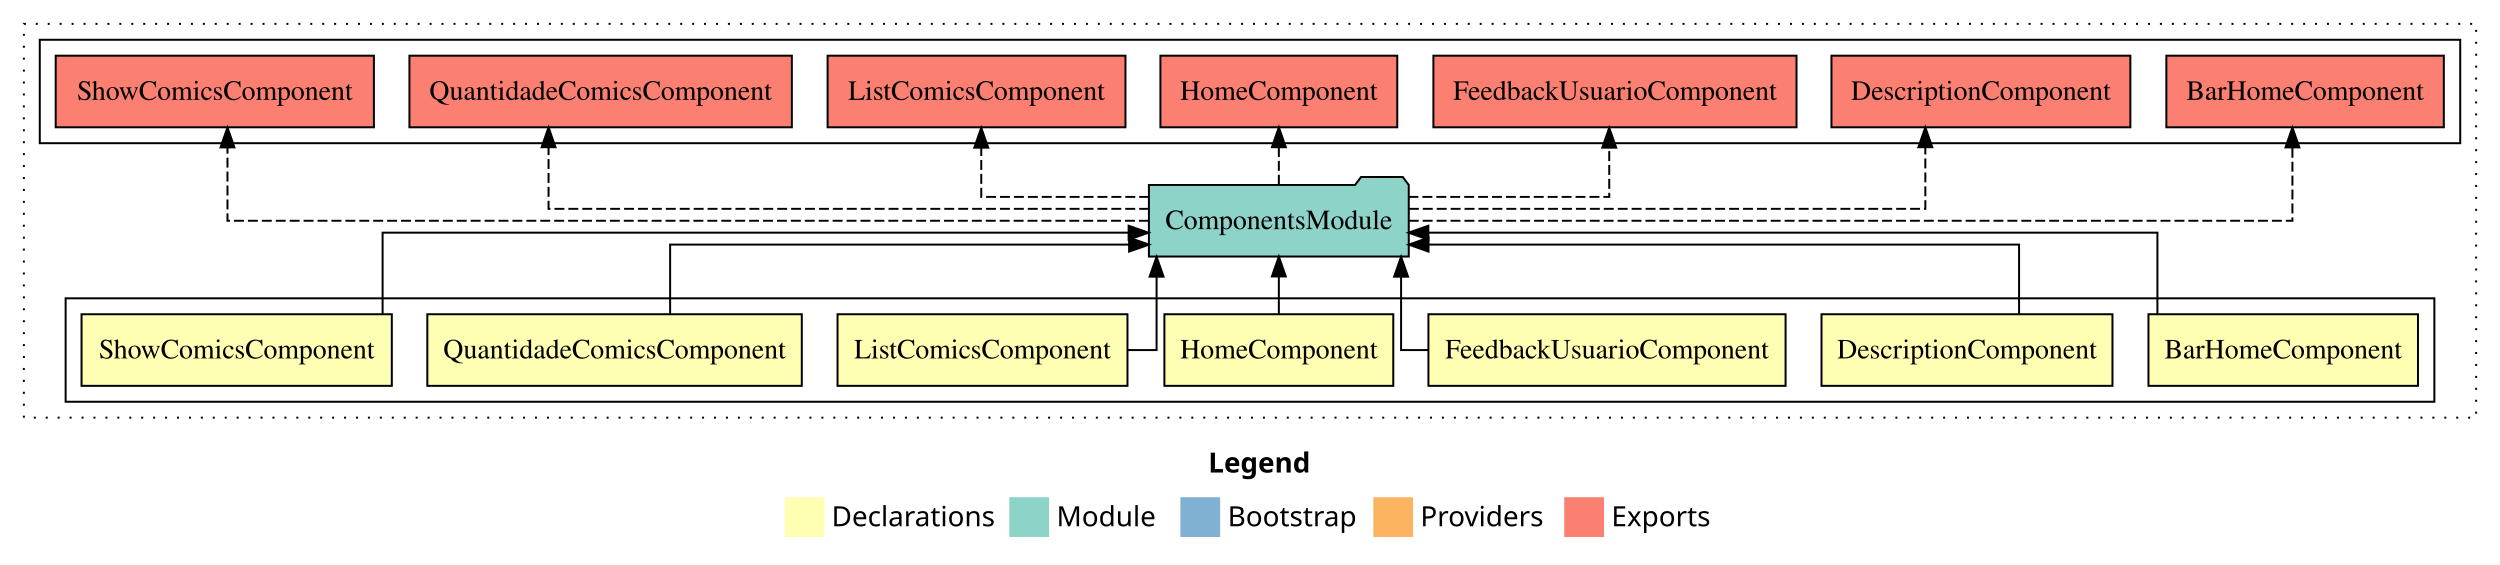
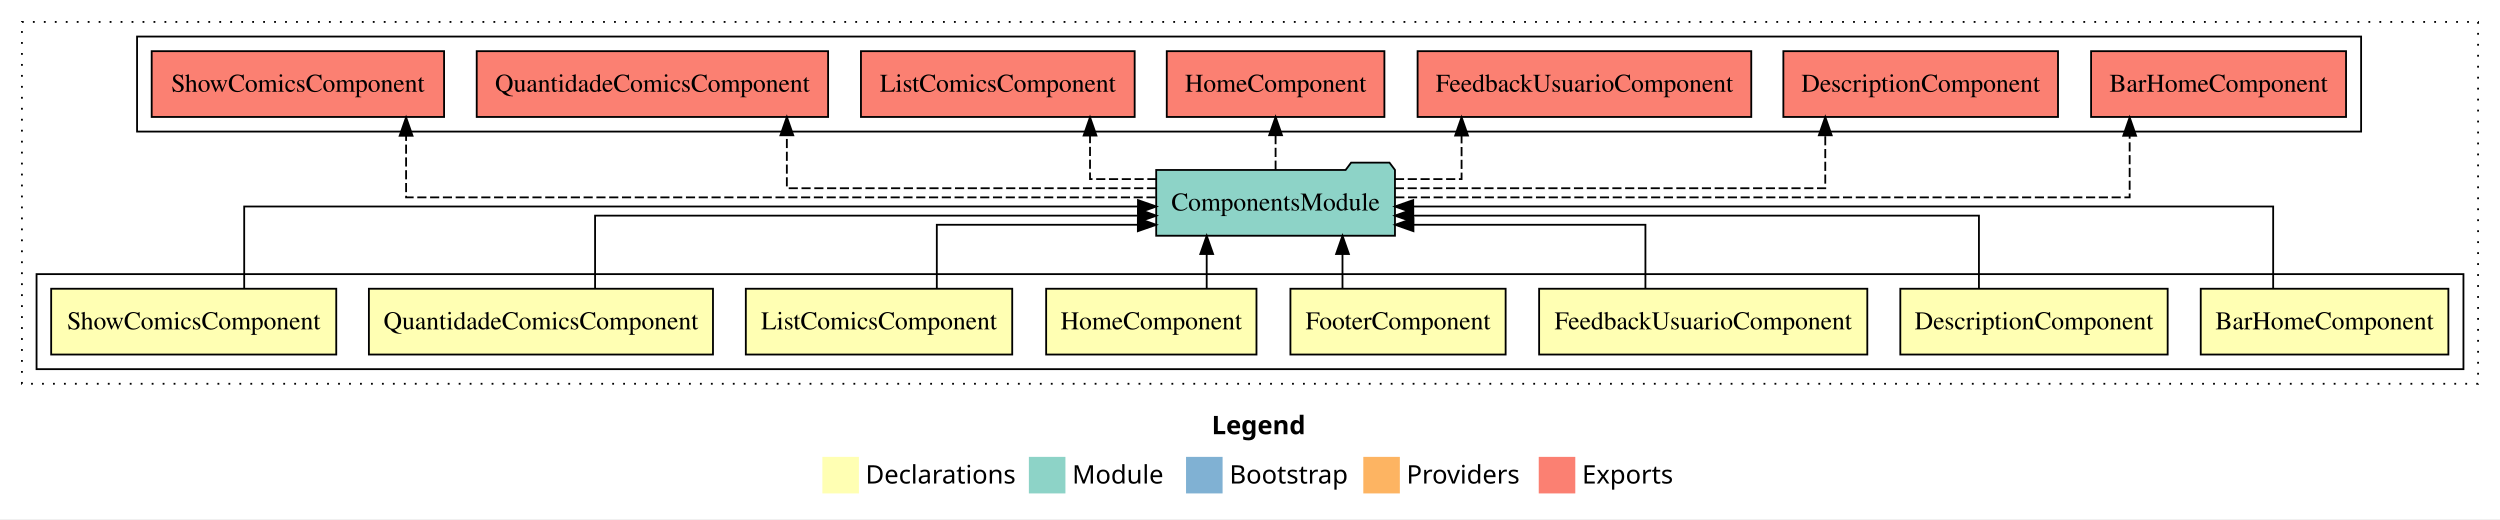
- <svg xmlns="http://www.w3.org/2000/svg" width="1257pt" height="284pt" viewBox="0.00 0.00 1257.00 284.00">
+ <svg xmlns="http://www.w3.org/2000/svg" width="1368pt" height="284pt" viewBox="0.00 0.00 1368.00 284.00">
  <g id="graph0" class="graph" transform="scale(1 1) rotate(0) translate(4 280)">
-     <polygon fill="#ffffff" stroke="transparent" points="-4,4 -4,-280 1253,-280 1253,4 -4,4" />
-     <text text-anchor="start" x="603.509" y="-42.4" font-family="sans-serif" font-weight="bold" font-size="14.00" fill="#000000">Legend</text>
-     <polygon fill="#ffffb3" stroke="transparent" points="390.5,-10 390.5,-30 410.5,-30 410.5,-10 390.5,-10" />
-     <text text-anchor="start" x="414.129" y="-15.4" font-family="sans-serif" font-size="14.00" fill="#000000">  Declarations</text>
-     <polygon fill="#8dd3c7" stroke="transparent" points="503.5,-10 503.5,-30 523.5,-30 523.5,-10 503.5,-10" />
-     <text text-anchor="start" x="527.225" y="-15.4" font-family="sans-serif" font-size="14.00" fill="#000000">  Module</text>
-     <polygon fill="#80b1d3" stroke="transparent" points="589.5,-10 589.5,-30 609.5,-30 609.5,-10 589.5,-10" />
-     <text text-anchor="start" x="613.281" y="-15.4" font-family="sans-serif" font-size="14.00" fill="#000000">  Bootstrap</text>
-     <polygon fill="#fdb462" stroke="transparent" points="686.5,-10 686.5,-30 706.5,-30 706.5,-10 686.5,-10" />
-     <text text-anchor="start" x="710.173" y="-15.4" font-family="sans-serif" font-size="14.00" fill="#000000">  Providers</text>
-     <polygon fill="#fb8072" stroke="transparent" points="782.5,-10 782.5,-30 802.5,-30 802.5,-10 782.5,-10" />
-     <text text-anchor="start" x="806.226" y="-15.4" font-family="sans-serif" font-size="14.00" fill="#000000">  Exports</text>
+     <polygon fill="#ffffff" stroke="transparent" points="-4,4 -4,-280 1364,-280 1364,4 -4,4" />
+     <text text-anchor="start" x="659.009" y="-42.4" font-family="sans-serif" font-weight="bold" font-size="14.00" fill="#000000">Legend</text>
+     <polygon fill="#ffffb3" stroke="transparent" points="446,-10 446,-30 466,-30 466,-10 446,-10" />
+     <text text-anchor="start" x="469.629" y="-15.4" font-family="sans-serif" font-size="14.00" fill="#000000">  Declarations</text>
+     <polygon fill="#8dd3c7" stroke="transparent" points="559,-10 559,-30 579,-30 579,-10 559,-10" />
+     <text text-anchor="start" x="582.725" y="-15.4" font-family="sans-serif" font-size="14.00" fill="#000000">  Module</text>
+     <polygon fill="#80b1d3" stroke="transparent" points="645,-10 645,-30 665,-30 665,-10 645,-10" />
+     <text text-anchor="start" x="668.781" y="-15.4" font-family="sans-serif" font-size="14.00" fill="#000000">  Bootstrap</text>
+     <polygon fill="#fdb462" stroke="transparent" points="742,-10 742,-30 762,-30 762,-10 742,-10" />
+     <text text-anchor="start" x="765.673" y="-15.4" font-family="sans-serif" font-size="14.00" fill="#000000">  Providers</text>
+     <polygon fill="#fb8072" stroke="transparent" points="838,-10 838,-30 858,-30 858,-10 838,-10" />
+     <text text-anchor="start" x="861.726" y="-15.4" font-family="sans-serif" font-size="14.00" fill="#000000">  Exports</text>
    <g id="clust1" class="cluster">
-       <polygon fill="none" stroke="#000000" stroke-dasharray="1,5" points="8,-70 8,-268 1241,-268 1241,-70 8,-70" />
+       <polygon fill="none" stroke="#000000" stroke-dasharray="1,5" points="8,-70 8,-268 1352,-268 1352,-70 8,-70" />
    </g>
    <g id="clust2" class="cluster">
-       <polygon fill="none" stroke="#000000" points="29,-78 29,-130 1220,-130 1220,-78 29,-78" />
+       <polygon fill="none" stroke="#000000" points="16,-78 16,-130 1344,-130 1344,-78 16,-78" />
    </g>
-     <g id="clust11" class="cluster">
-       <polygon fill="none" stroke="#000000" points="16,-208 16,-260 1233,-260 1233,-208 16,-208" />
+     <g id="clust12" class="cluster">
+       <polygon fill="none" stroke="#000000" points="71,-208 71,-260 1288,-260 1288,-208 71,-208" />
    </g>
    <g id="node1" class="node">
-       <polygon fill="#ffffb3" stroke="#000000" points="1211.756,-122 1076.244,-122 1076.244,-86 1211.756,-86 1211.756,-122" />
-       <text text-anchor="middle" x="1144" y="-99.8" font-family="Times,serif" font-size="14.00" fill="#000000">BarHomeComponent</text>
+       <polygon fill="#ffffb3" stroke="#000000" points="1335.756,-122 1200.244,-122 1200.244,-86 1335.756,-86 1335.756,-122" />
+       <text text-anchor="middle" x="1268" y="-99.8" font-family="Times,serif" font-size="14.00" fill="#000000">BarHomeComponent</text>
+     </g>
+     <g id="node9" class="node">
+       <polygon fill="#8dd3c7" stroke="#000000" points="759.327,-187 756.327,-191 735.327,-191 732.327,-187 628.673,-187 628.673,-151 759.327,-151 759.327,-187" />
+       <text text-anchor="middle" x="694" y="-164.8" font-family="Times,serif" font-size="14.00" fill="#000000">ComponentsModule</text>
+     </g>
+     <g id="edge1" class="edge">
+       <path fill="none" stroke="#000000" d="M1239.875,-122.222C1239.875,-140.828 1239.875,-167 1239.875,-167 1239.875,-167 769.303,-167 769.303,-167" />
+       <polygon fill="#000000" stroke="#000000" points="769.303,-163.5 759.303,-167 769.303,-170.5 769.303,-163.5" />
+     </g>
+     <g id="node2" class="node">
+       <polygon fill="#ffffb3" stroke="#000000" points="1182.146,-122 1035.854,-122 1035.854,-86 1182.146,-86 1182.146,-122" />
+       <text text-anchor="middle" x="1109" y="-99.8" font-family="Times,serif" font-size="14.00" fill="#000000">DescriptionComponent</text>
+     </g>
+     <g id="edge2" class="edge">
+       <path fill="none" stroke="#000000" d="M1078.875,-122.034C1078.875,-139.06 1078.875,-162 1078.875,-162 1078.875,-162 769.289,-162 769.289,-162" />
+       <polygon fill="#000000" stroke="#000000" points="769.289,-158.5 759.289,-162 769.289,-165.5 769.289,-158.5" />
+     </g>
+     <g id="node3" class="node">
+       <polygon fill="#ffffb3" stroke="#000000" points="1017.791,-122 838.209,-122 838.209,-86 1017.791,-86 1017.791,-122" />
+       <text text-anchor="middle" x="928" y="-99.8" font-family="Times,serif" font-size="14.00" fill="#000000">FeedbackUsuarioComponent</text>
+     </g>
+     <g id="edge3" class="edge">
+       <path fill="none" stroke="#000000" d="M896.375,-122.24C896.375,-137.571 896.375,-157 896.375,-157 896.375,-157 769.426,-157 769.426,-157" />
+       <polygon fill="#000000" stroke="#000000" points="769.426,-153.5 759.426,-157 769.426,-160.5 769.426,-153.5" />
+     </g>
+     <g id="node4" class="node">
+       <polygon fill="#ffffb3" stroke="#000000" points="819.881,-122 702.119,-122 702.119,-86 819.881,-86 819.881,-122" />
+       <text text-anchor="middle" x="761" y="-99.8" font-family="Times,serif" font-size="14.00" fill="#000000">FooterComponent</text>
+     </g>
+     <g id="edge4" class="edge">
+       <path fill="none" stroke="#000000" d="M730.611,-122.106C730.611,-122.106 730.611,-140.991 730.611,-140.991" />
+       <polygon fill="#000000" stroke="#000000" points="727.112,-140.991 730.611,-150.991 734.112,-140.991 727.112,-140.991" />
+     </g>
+     <g id="node5" class="node">
+       <polygon fill="#ffffb3" stroke="#000000" points="683.545,-122 568.455,-122 568.455,-86 683.545,-86 683.545,-122" />
+       <text text-anchor="middle" x="626" y="-99.8" font-family="Times,serif" font-size="14.00" fill="#000000">HomeComponent</text>
+     </g>
+     <g id="edge5" class="edge">
+       <path fill="none" stroke="#000000" d="M656.304,-122.106C656.304,-122.106 656.304,-140.991 656.304,-140.991" />
+       <polygon fill="#000000" stroke="#000000" points="652.804,-140.991 656.304,-150.991 659.804,-140.991 652.804,-140.991" />
+     </g>
+     <g id="node6" class="node">
+       <polygon fill="#ffffb3" stroke="#000000" points="549.888,-122 404.112,-122 404.112,-86 549.888,-86 549.888,-122" />
+       <text text-anchor="middle" x="477" y="-99.8" font-family="Times,serif" font-size="14.00" fill="#000000">ListComicsComponent</text>
+     </g>
+     <g id="edge6" class="edge">
+       <path fill="none" stroke="#000000" d="M508.625,-122.24C508.625,-137.571 508.625,-157 508.625,-157 508.625,-157 618.644,-157 618.644,-157" />
+       <polygon fill="#000000" stroke="#000000" points="618.644,-160.5 628.644,-157 618.644,-153.5 618.644,-160.5" />
+     </g>
+     <g id="node7" class="node">
+       <polygon fill="#ffffb3" stroke="#000000" points="386.141,-122 197.859,-122 197.859,-86 386.141,-86 386.141,-122" />
+       <text text-anchor="middle" x="292" y="-99.8" font-family="Times,serif" font-size="14.00" fill="#000000">QuantidadeComicsComponent</text>
+     </g>
+     <g id="edge7" class="edge">
+       <path fill="none" stroke="#000000" d="M321.625,-122.034C321.625,-139.06 321.625,-162 321.625,-162 321.625,-162 618.711,-162 618.711,-162" />
+       <polygon fill="#000000" stroke="#000000" points="618.711,-165.5 628.711,-162 618.711,-158.5 618.711,-165.5" />
    </g>
    <g id="node8" class="node">
-       <polygon fill="#8dd3c7" stroke="#000000" points="704.327,-187 701.327,-191 680.327,-191 677.327,-187 573.673,-187 573.673,-151 704.327,-151 704.327,-187" />
-       <text text-anchor="middle" x="639" y="-164.8" font-family="Times,serif" font-size="14.00" fill="#000000">ComponentsModule</text>
-     </g>
-     <g id="edge1" class="edge">
-       <path fill="none" stroke="#000000" d="M1080.747,-122.022C1080.747,-139.373 1080.747,-163 1080.747,-163 1080.747,-163 714.181,-163 714.181,-163" />
-       <polygon fill="#000000" stroke="#000000" points="714.181,-159.5 704.181,-163 714.181,-166.5 714.181,-159.5" />
-     </g>
-     <g id="node2" class="node">
-       <polygon fill="#ffffb3" stroke="#000000" points="1058.146,-122 911.854,-122 911.854,-86 1058.146,-86 1058.146,-122" />
-       <text text-anchor="middle" x="985" y="-99.8" font-family="Times,serif" font-size="14.00" fill="#000000">DescriptionComponent</text>
-     </g>
-     <g id="edge2" class="edge">
-       <path fill="none" stroke="#000000" d="M1011.191,-122.24C1011.191,-137.571 1011.191,-157 1011.191,-157 1011.191,-157 714.257,-157 714.257,-157" />
-       <polygon fill="#000000" stroke="#000000" points="714.257,-153.5 704.257,-157 714.257,-160.5 714.257,-153.5" />
-     </g>
-     <g id="node3" class="node">
-       <polygon fill="#ffffb3" stroke="#000000" points="893.791,-122 714.209,-122 714.209,-86 893.791,-86 893.791,-122" />
-       <text text-anchor="middle" x="804" y="-99.8" font-family="Times,serif" font-size="14.00" fill="#000000">FeedbackUsuarioComponent</text>
-     </g>
-     <g id="edge3" class="edge">
-       <path fill="none" stroke="#000000" d="M714.003,-104C705.782,-104 700.468,-104 700.468,-104 700.468,-104 700.468,-140.894 700.468,-140.894" />
-       <polygon fill="#000000" stroke="#000000" points="696.968,-140.894 700.468,-150.894 703.968,-140.894 696.968,-140.894" />
-     </g>
-     <g id="node4" class="node">
-       <polygon fill="#ffffb3" stroke="#000000" points="696.545,-122 581.455,-122 581.455,-86 696.545,-86 696.545,-122" />
-       <text text-anchor="middle" x="639" y="-99.8" font-family="Times,serif" font-size="14.00" fill="#000000">HomeComponent</text>
-     </g>
-     <g id="edge4" class="edge">
-       <path fill="none" stroke="#000000" d="M639,-122.106C639,-122.106 639,-140.991 639,-140.991" />
-       <polygon fill="#000000" stroke="#000000" points="635.5,-140.991 639,-150.991 642.5,-140.991 635.5,-140.991" />
-     </g>
-     <g id="node5" class="node">
-       <polygon fill="#ffffb3" stroke="#000000" points="562.888,-122 417.112,-122 417.112,-86 562.888,-86 562.888,-122" />
-       <text text-anchor="middle" x="490" y="-99.8" font-family="Times,serif" font-size="14.00" fill="#000000">ListComicsComponent</text>
-     </g>
-     <g id="edge5" class="edge">
-       <path fill="none" stroke="#000000" d="M563.078,-104C571.714,-104 577.532,-104 577.532,-104 577.532,-104 577.532,-140.894 577.532,-140.894" />
-       <polygon fill="#000000" stroke="#000000" points="574.032,-140.894 577.532,-150.894 581.032,-140.894 574.032,-140.894" />
-     </g>
-     <g id="node6" class="node">
-       <polygon fill="#ffffb3" stroke="#000000" points="399.141,-122 210.859,-122 210.859,-86 399.141,-86 399.141,-122" />
-       <text text-anchor="middle" x="305" y="-99.8" font-family="Times,serif" font-size="14.00" fill="#000000">QuantidadeComicsComponent</text>
-     </g>
-     <g id="edge6" class="edge">
-       <path fill="none" stroke="#000000" d="M332.94,-122.24C332.94,-137.571 332.94,-157 332.94,-157 332.94,-157 563.718,-157 563.718,-157" />
-       <polygon fill="#000000" stroke="#000000" points="563.718,-160.5 573.718,-157 563.718,-153.5 563.718,-160.5" />
-     </g>
-     <g id="node7" class="node">
-       <polygon fill="#ffffb3" stroke="#000000" points="192.999,-122 37.001,-122 37.001,-86 192.999,-86 192.999,-122" />
-       <text text-anchor="middle" x="115" y="-99.8" font-family="Times,serif" font-size="14.00" fill="#000000">ShowComicsComponent</text>
-     </g>
-     <g id="edge7" class="edge">
-       <path fill="none" stroke="#000000" d="M188.374,-122.022C188.374,-139.373 188.374,-163 188.374,-163 188.374,-163 563.475,-163 563.475,-163" />
-       <polygon fill="#000000" stroke="#000000" points="563.475,-166.5 573.475,-163 563.475,-159.5 563.475,-166.5" />
-     </g>
-     <g id="node9" class="node">
-       <polygon fill="#fb8072" stroke="#000000" points="1224.756,-252 1085.244,-252 1085.244,-216 1224.756,-216 1224.756,-252" />
-       <text text-anchor="middle" x="1155" y="-229.8" font-family="Times,serif" font-size="14.00" fill="#000000">BarHomeComponent </text>
+       <polygon fill="#ffffb3" stroke="#000000" points="179.999,-122 24.001,-122 24.001,-86 179.999,-86 179.999,-122" />
+       <text text-anchor="middle" x="102" y="-99.8" font-family="Times,serif" font-size="14.00" fill="#000000">ShowComicsComponent</text>
    </g>
    <g id="edge8" class="edge">
-       <path fill="none" stroke="#000000" stroke-dasharray="5,2" d="M704.321,-169C841.837,-169 1148.625,-169 1148.625,-169 1148.625,-169 1148.625,-205.894 1148.625,-205.894" />
-       <polygon fill="#000000" stroke="#000000" points="1145.125,-205.894 1148.625,-215.894 1152.125,-205.894 1145.125,-205.894" />
+       <path fill="none" stroke="#000000" d="M129.625,-122.222C129.625,-140.828 129.625,-167 129.625,-167 129.625,-167 618.708,-167 618.708,-167" />
+       <polygon fill="#000000" stroke="#000000" points="618.708,-170.5 628.708,-167 618.708,-163.5 618.708,-170.5" />
    </g>
    <g id="node10" class="node">
-       <polygon fill="#fb8072" stroke="#000000" points="1067.145,-252 916.855,-252 916.855,-216 1067.145,-216 1067.145,-252" />
-       <text text-anchor="middle" x="992" y="-229.8" font-family="Times,serif" font-size="14.00" fill="#000000">DescriptionComponent </text>
+       <polygon fill="#fb8072" stroke="#000000" points="1279.756,-252 1140.244,-252 1140.244,-216 1279.756,-216 1279.756,-252" />
+       <text text-anchor="middle" x="1210" y="-229.8" font-family="Times,serif" font-size="14.00" fill="#000000">BarHomeComponent </text>
    </g>
    <g id="edge9" class="edge">
-       <path fill="none" stroke="#000000" stroke-dasharray="5,2" d="M704.389,-175C799.312,-175 964.059,-175 964.059,-175 964.059,-175 964.059,-205.977 964.059,-205.977" />
-       <polygon fill="#000000" stroke="#000000" points="960.559,-205.977 964.059,-215.977 967.559,-205.977 960.559,-205.977" />
+       <path fill="none" stroke="#000000" stroke-dasharray="5,2" d="M759.475,-172C888.095,-172 1161.347,-172 1161.347,-172 1161.347,-172 1161.347,-205.733 1161.347,-205.733" />
+       <polygon fill="#000000" stroke="#000000" points="1157.847,-205.733 1161.347,-215.733 1164.847,-205.733 1157.847,-205.733" />
    </g>
    <g id="node11" class="node">
-       <polygon fill="#fb8072" stroke="#000000" points="899.29,-252 716.71,-252 716.71,-216 899.29,-216 899.29,-252" />
-       <text text-anchor="middle" x="808" y="-229.8" font-family="Times,serif" font-size="14.00" fill="#000000">FeedbackUsuarioComponent </text>
+       <polygon fill="#fb8072" stroke="#000000" points="1122.145,-252 971.855,-252 971.855,-216 1122.145,-216 1122.145,-252" />
+       <text text-anchor="middle" x="1047" y="-229.8" font-family="Times,serif" font-size="14.00" fill="#000000">DescriptionComponent </text>
    </g>
    <g id="edge10" class="edge">
-       <path fill="none" stroke="#000000" stroke-dasharray="5,2" d="M704.18,-181C750.721,-181 805.125,-181 805.125,-181 805.125,-181 805.125,-205.76 805.125,-205.76" />
-       <polygon fill="#000000" stroke="#000000" points="801.625,-205.76 805.125,-215.76 808.625,-205.76 801.625,-205.76" />
+       <path fill="none" stroke="#000000" stroke-dasharray="5,2" d="M759.266,-177C847.73,-177 994.786,-177 994.786,-177 994.786,-177 994.786,-205.965 994.786,-205.965" />
+       <polygon fill="#000000" stroke="#000000" points="991.286,-205.965 994.786,-215.965 998.286,-205.965 991.286,-205.965" />
    </g>
    <g id="node12" class="node">
-       <polygon fill="#fb8072" stroke="#000000" points="698.544,-252 579.456,-252 579.456,-216 698.544,-216 698.544,-252" />
-       <text text-anchor="middle" x="639" y="-229.8" font-family="Times,serif" font-size="14.00" fill="#000000">HomeComponent </text>
+       <polygon fill="#fb8072" stroke="#000000" points="954.29,-252 771.71,-252 771.71,-216 954.29,-216 954.29,-252" />
+       <text text-anchor="middle" x="863" y="-229.8" font-family="Times,serif" font-size="14.00" fill="#000000">FeedbackUsuarioComponent </text>
    </g>
    <g id="edge11" class="edge">
-       <path fill="none" stroke="#000000" stroke-dasharray="5,2" d="M639,-187.106C639,-187.106 639,-205.991 639,-205.991" />
-       <polygon fill="#000000" stroke="#000000" points="635.5,-205.991 639,-215.991 642.5,-205.991 635.5,-205.991" />
+       <path fill="none" stroke="#000000" stroke-dasharray="5,2" d="M759.318,-182C779.137,-182 795.773,-182 795.773,-182 795.773,-182 795.773,-205.813 795.773,-205.813" />
+       <polygon fill="#000000" stroke="#000000" points="792.273,-205.813 795.773,-215.813 799.273,-205.813 792.273,-205.813" />
    </g>
    <g id="node13" class="node">
-       <polygon fill="#fb8072" stroke="#000000" points="561.888,-252 412.112,-252 412.112,-216 561.888,-216 561.888,-252" />
-       <text text-anchor="middle" x="487" y="-229.8" font-family="Times,serif" font-size="14.00" fill="#000000">ListComicsComponent </text>
+       <polygon fill="#fb8072" stroke="#000000" points="753.544,-252 634.456,-252 634.456,-216 753.544,-216 753.544,-252" />
+       <text text-anchor="middle" x="694" y="-229.8" font-family="Times,serif" font-size="14.00" fill="#000000">HomeComponent </text>
    </g>
    <g id="edge12" class="edge">
-       <path fill="none" stroke="#000000" stroke-dasharray="5,2" d="M573.808,-181C533.487,-181 489.375,-181 489.375,-181 489.375,-181 489.375,-205.76 489.375,-205.76" />
-       <polygon fill="#000000" stroke="#000000" points="485.875,-205.76 489.375,-215.76 492.875,-205.76 485.875,-205.76" />
+       <path fill="none" stroke="#000000" stroke-dasharray="5,2" d="M694,-187.106C694,-187.106 694,-205.991 694,-205.991" />
+       <polygon fill="#000000" stroke="#000000" points="690.5,-205.991 694,-215.991 697.5,-205.991 690.5,-205.991" />
    </g>
    <g id="node14" class="node">
-       <polygon fill="#fb8072" stroke="#000000" points="394.141,-252 201.859,-252 201.859,-216 394.141,-216 394.141,-252" />
-       <text text-anchor="middle" x="298" y="-229.8" font-family="Times,serif" font-size="14.00" fill="#000000">QuantidadeComicsComponent </text>
+       <polygon fill="#fb8072" stroke="#000000" points="616.888,-252 467.112,-252 467.112,-216 616.888,-216 616.888,-252" />
+       <text text-anchor="middle" x="542" y="-229.8" font-family="Times,serif" font-size="14.00" fill="#000000">ListComicsComponent </text>
    </g>
    <g id="edge13" class="edge">
-       <path fill="none" stroke="#000000" stroke-dasharray="5,2" d="M573.777,-175C468.261,-175 271.81,-175 271.81,-175 271.81,-175 271.81,-205.977 271.81,-205.977" />
-       <polygon fill="#000000" stroke="#000000" points="268.31,-205.977 271.81,-215.977 275.31,-205.977 268.31,-205.977" />
+       <path fill="none" stroke="#000000" stroke-dasharray="5,2" d="M628.832,-182C609.058,-182 592.461,-182 592.461,-182 592.461,-182 592.461,-205.813 592.461,-205.813" />
+       <polygon fill="#000000" stroke="#000000" points="588.961,-205.813 592.461,-215.813 595.961,-205.813 588.961,-205.813" />
    </g>
    <g id="node15" class="node">
-       <polygon fill="#fb8072" stroke="#000000" points="183.999,-252 24.001,-252 24.001,-216 183.999,-216 183.999,-252" />
-       <text text-anchor="middle" x="104" y="-229.8" font-family="Times,serif" font-size="14.00" fill="#000000">ShowComicsComponent </text>
+       <polygon fill="#fb8072" stroke="#000000" points="449.141,-252 256.859,-252 256.859,-216 449.141,-216 449.141,-252" />
+       <text text-anchor="middle" x="353" y="-229.8" font-family="Times,serif" font-size="14.00" fill="#000000">QuantidadeComicsComponent </text>
    </g>
    <g id="edge14" class="edge">
-       <path fill="none" stroke="#000000" stroke-dasharray="5,2" d="M573.65,-169C432.216,-169 110.375,-169 110.375,-169 110.375,-169 110.375,-205.894 110.375,-205.894" />
-       <polygon fill="#000000" stroke="#000000" points="106.875,-205.894 110.375,-215.894 113.875,-205.894 106.875,-205.894" />
+       <path fill="none" stroke="#000000" stroke-dasharray="5,2" d="M628.578,-177C549.403,-177 426.563,-177 426.563,-177 426.563,-177 426.563,-205.965 426.563,-205.965" />
+       <polygon fill="#000000" stroke="#000000" points="423.063,-205.965 426.563,-215.965 430.063,-205.965 423.063,-205.965" />
+     </g>
+     <g id="node16" class="node">
+       <polygon fill="#fb8072" stroke="#000000" points="238.999,-252 79.001,-252 79.001,-216 238.999,-216 238.999,-252" />
+       <text text-anchor="middle" x="159" y="-229.8" font-family="Times,serif" font-size="14.00" fill="#000000">ShowComicsComponent </text>
+     </g>
+     <g id="edge15" class="edge">
+       <path fill="none" stroke="#000000" stroke-dasharray="5,2" d="M628.344,-172C497.823,-172 218.214,-172 218.214,-172 218.214,-172 218.214,-205.733 218.214,-205.733" />
+       <polygon fill="#000000" stroke="#000000" points="214.714,-205.733 218.214,-215.733 221.714,-205.733 214.714,-205.733" />
    </g>
  </g>
</svg>
